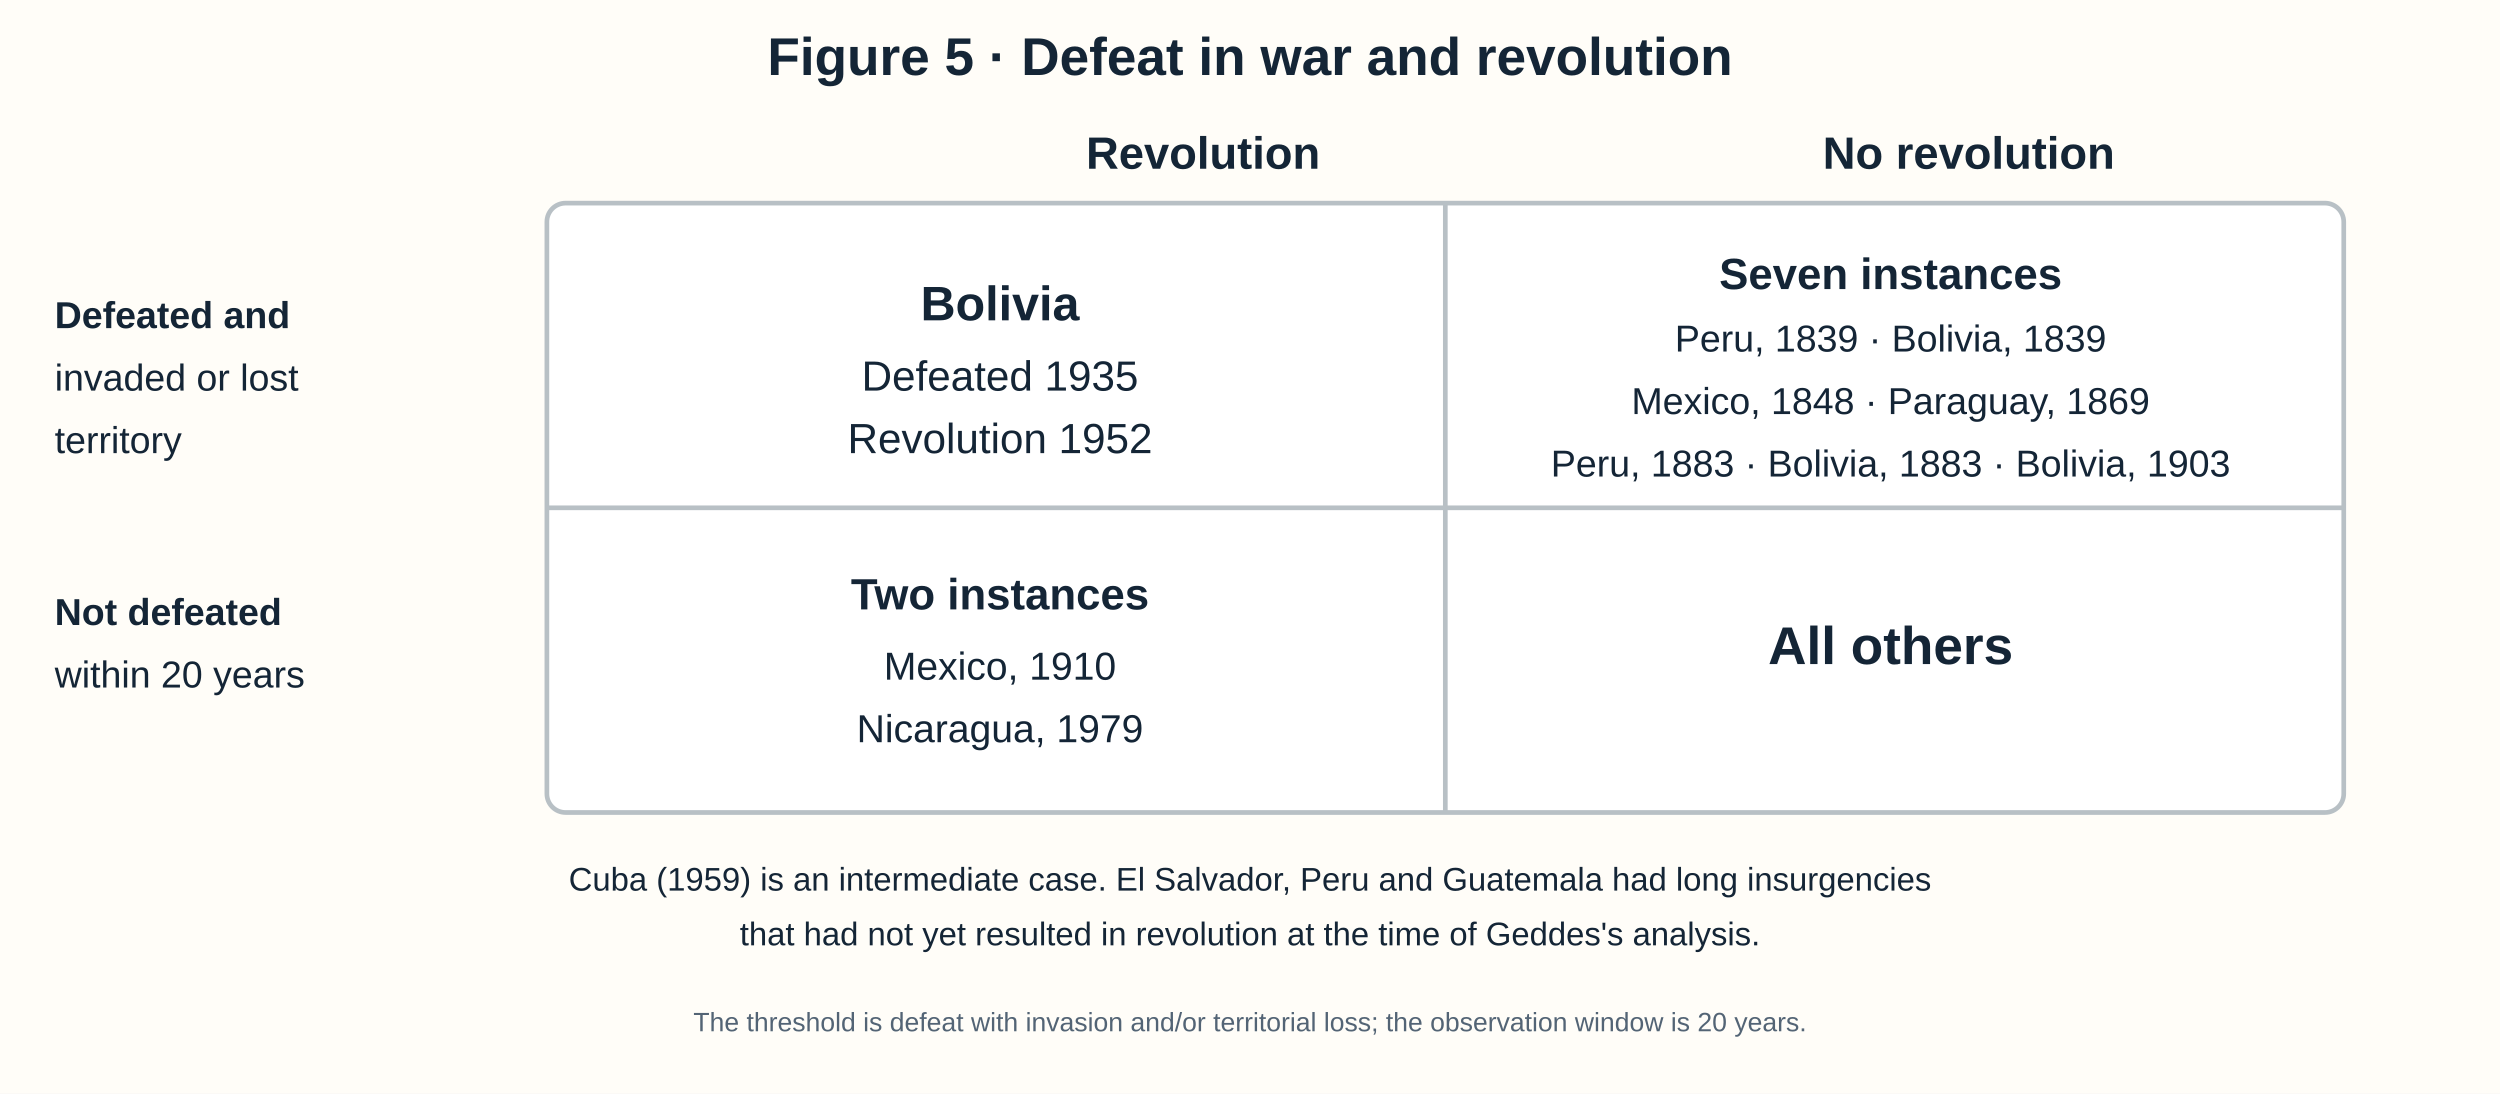
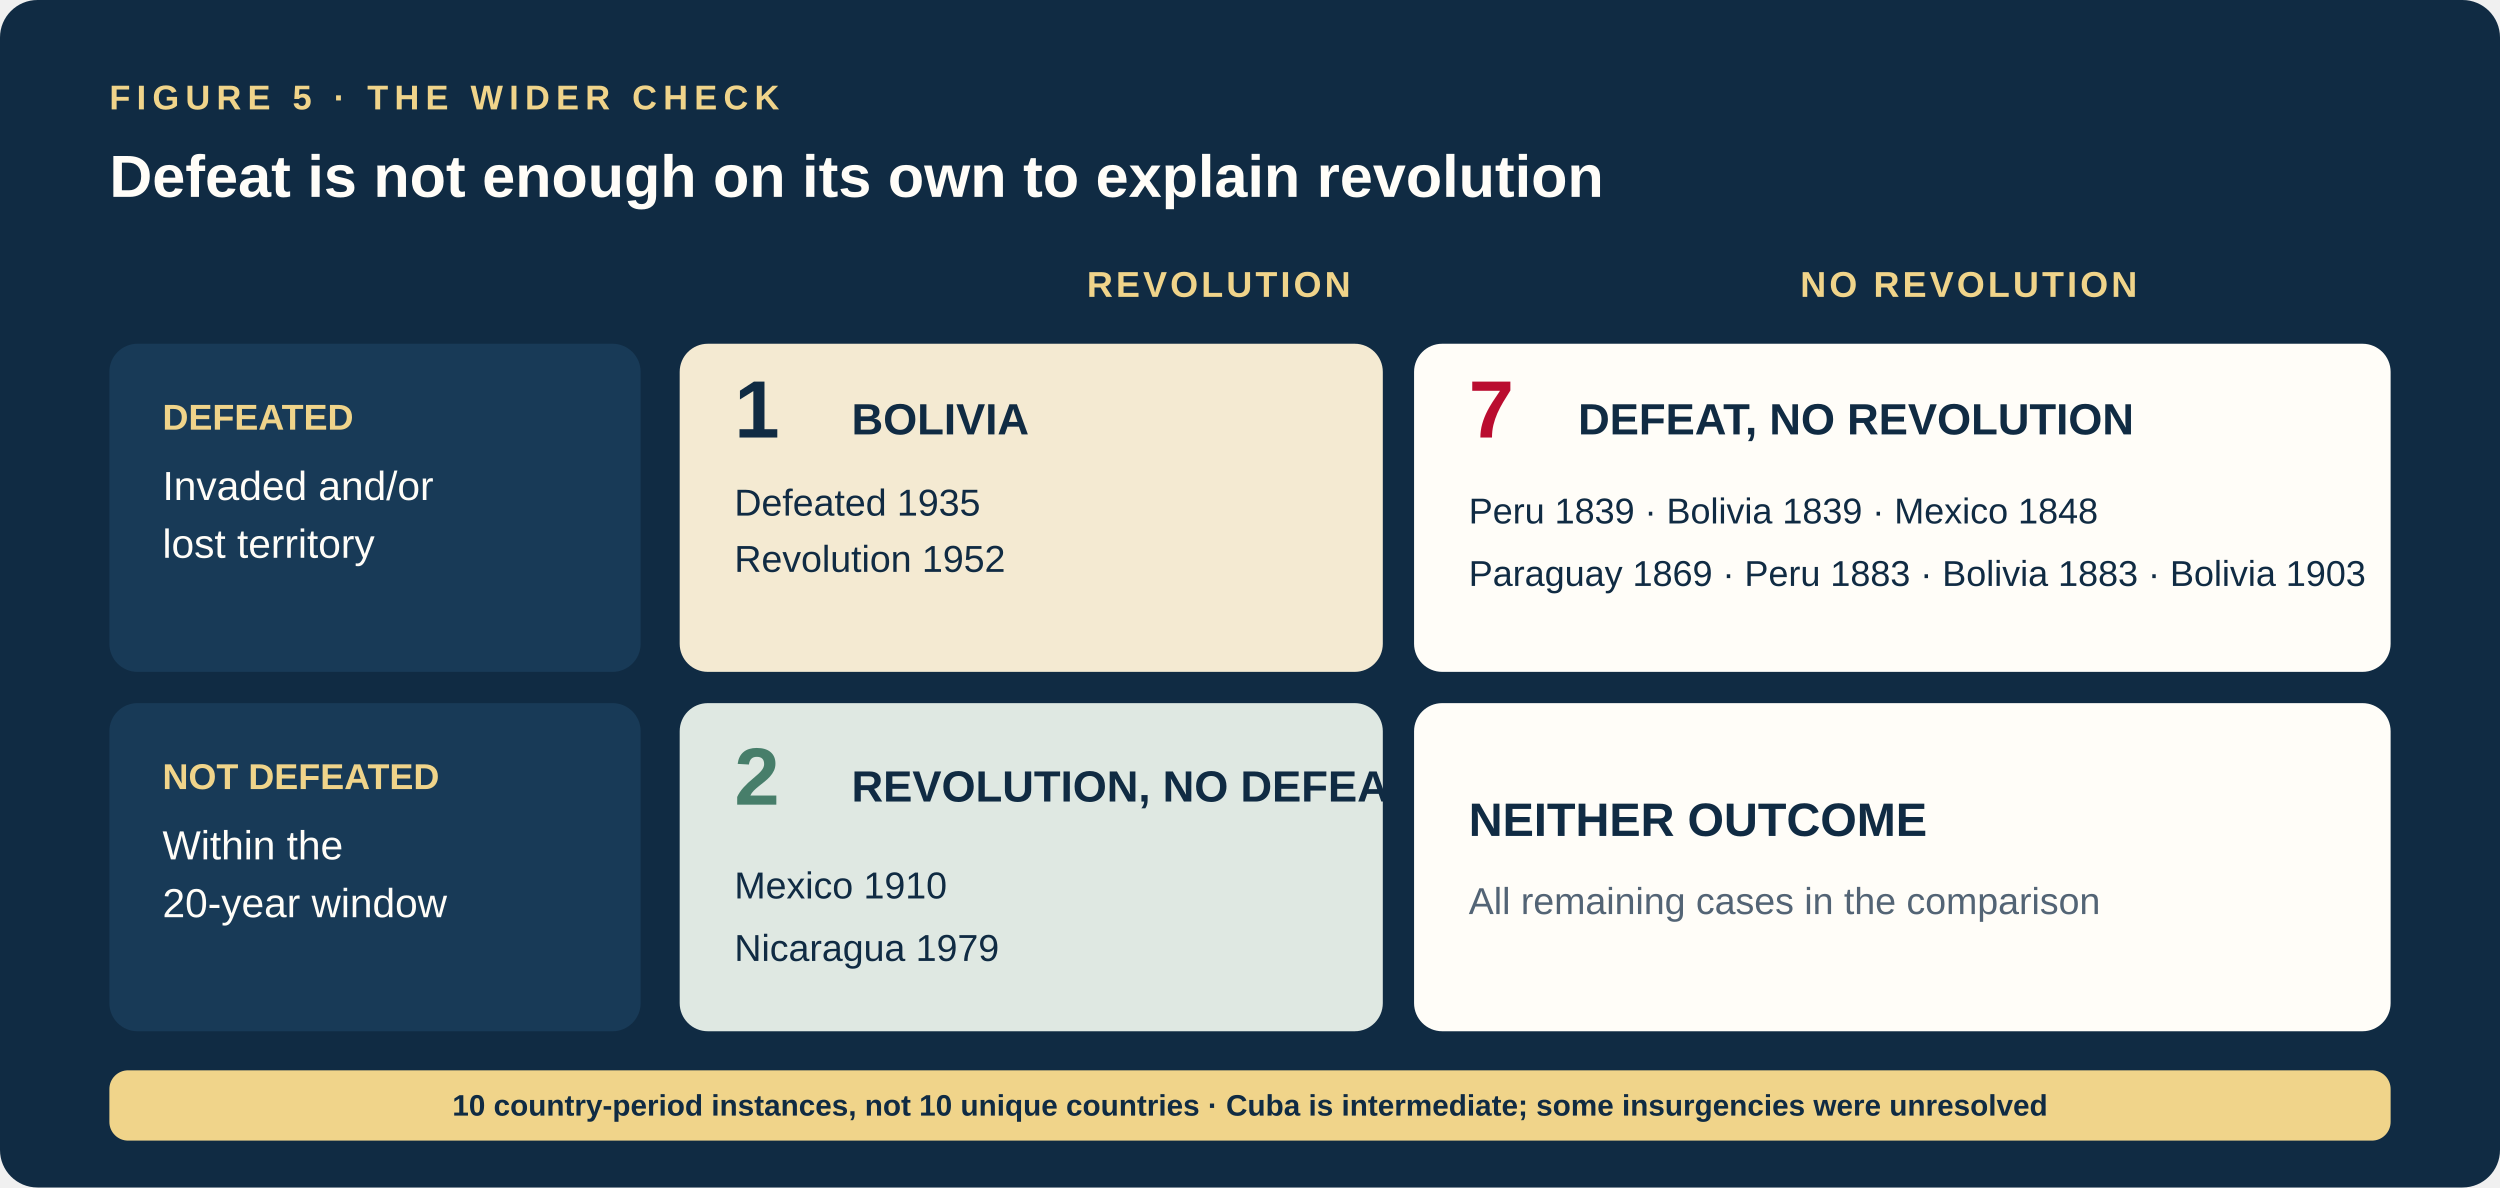
- <svg xmlns="http://www.w3.org/2000/svg" viewBox="0 0 1600 700" role="img" aria-labelledby="t d">
-   <rect width="1600" height="700" fill="#fffdf8" />
-   <text x="800" y="48" text-anchor="middle" font-family="Arial,sans-serif" font-size="34" font-weight="700" fill="#142536">Figure 5 · Defeat in war and revolution</text>
-   <g font-family="Arial,sans-serif" fill="#142536">
-     <text x="770" y="108" text-anchor="middle" font-size="29" font-weight="700">Revolution</text>
-     <text x="1260" y="108" text-anchor="middle" font-size="29" font-weight="700">No revolution</text>
+ <svg xmlns="http://www.w3.org/2000/svg" viewBox="0 0 1600 760" role="img" aria-labelledby="t d">
+   <rect width="1600" height="760" rx="24" fill="#102b43" />
+   <text x="70" y="70" fill="#f0d48a" font-family="Arial,sans-serif" font-size="22" font-weight="700" letter-spacing="4">FIGURE 5 · THE WIDER CHECK</text>
+   <text x="70" y="126" fill="#fffdf8" font-family="Arial,sans-serif" font-size="38" font-weight="700">Defeat is not enough on its own to explain revolution</text>
+   <g fill="#f0d48a" font-family="Arial,sans-serif" font-size="23" font-weight="700" letter-spacing="2">
+     <text x="780" y="190" text-anchor="middle">REVOLUTION</text>
+     <text x="1260" y="190" text-anchor="middle">NO REVOLUTION</text>
  </g>
-   <g stroke="#b8c0c5" stroke-width="3">
-     <rect x="350" y="130" width="1150" height="390" rx="12" fill="#fff" />
-     <path d="M925 130V520M350 325H1500" />
+   <g>
+     <rect x="70" y="220" width="340" height="210" rx="18" fill="#183a57" />
+     <rect x="70" y="450" width="340" height="210" rx="18" fill="#183a57" />
+     <rect x="435" y="220" width="450" height="210" rx="18" fill="#f4ead2" />
+     <rect x="905" y="220" width="625" height="210" rx="18" fill="#fffdf8" />
+     <rect x="435" y="450" width="450" height="210" rx="18" fill="#dfe8e2" />
+     <rect x="905" y="450" width="625" height="210" rx="18" fill="#fffdf8" />
  </g>
-   <g font-family="Arial,sans-serif" fill="#142536">
-     <text x="35" y="210" font-size="24" font-weight="700">Defeated and</text>
-     <text x="35" y="250" font-size="24">invaded or lost</text>
-     <text x="35" y="290" font-size="24">territory</text>
-     <text x="35" y="400" font-size="24" font-weight="700">Not defeated</text>
-     <text x="35" y="440" font-size="24">within 20 years</text>
-     <text x="640" y="205" text-anchor="middle" font-size="31" font-weight="700">Bolivia</text>
-     <text x="640" y="250" text-anchor="middle" font-size="27">Defeated 1935</text>
-     <text x="640" y="290" text-anchor="middle" font-size="27">Revolution 1952</text>
-     <text x="1210" y="185" text-anchor="middle" font-size="28" font-weight="700">Seven instances</text>
-     <text x="1210" y="225" text-anchor="middle" font-size="24">Peru, 1839 · Bolivia, 1839</text>
-     <text x="1210" y="265" text-anchor="middle" font-size="24">Mexico, 1848 · Paraguay, 1869</text>
-     <text x="1210" y="305" text-anchor="middle" font-size="24">Peru, 1883 · Bolivia, 1883 · Bolivia, 1903</text>
-     <text x="640" y="390" text-anchor="middle" font-size="28" font-weight="700">Two instances</text>
-     <text x="640" y="435" text-anchor="middle" font-size="25">Mexico, 1910</text>
-     <text x="640" y="475" text-anchor="middle" font-size="25">Nicaragua, 1979</text>
-     <text x="1210" y="425" text-anchor="middle" font-size="34" font-weight="700">All others</text>
+   <g fill="#fffdf8" font-family="Arial,sans-serif">
+     <text x="104" y="275" fill="#f0d48a" font-size="23" font-weight="700">DEFEATED</text>
+     <text x="104" y="320" font-size="26">Invaded and/or</text>
+     <text x="104" y="357" font-size="26">lost territory</text>
+     <text x="104" y="505" fill="#f0d48a" font-size="23" font-weight="700">NOT DEFEATED</text>
+     <text x="104" y="550" font-size="26">Within the</text>
+     <text x="104" y="587" font-size="26">20-year window</text>
  </g>
-   <text x="800" y="570" text-anchor="middle" font-family="Arial,sans-serif" font-size="21" fill="#142536">Cuba (1959) is an intermediate case. El Salvador, Peru and Guatemala had long insurgencies</text>
-   <text x="800" y="605" text-anchor="middle" font-family="Arial,sans-serif" font-size="21" fill="#142536">that had not yet resulted in revolution at the time of Geddes's analysis.</text>
-   <text x="800" y="660" text-anchor="middle" font-family="Arial,sans-serif" font-size="17" fill="#536475">The threshold is defeat with invasion and/or territorial loss; the observation window is 20 years.</text>
+   <g font-family="Arial,sans-serif" fill="#102b43">
+     <text x="470" y="280" font-size="52" font-weight="700">1</text>
+     <text x="545" y="278" font-size="28" font-weight="700">BOLIVIA</text>
+     <text x="470" y="330" font-size="24">Defeated 1935</text>
+     <text x="470" y="366" font-size="24">Revolution 1952</text>
+     <text x="940" y="280" font-size="52" font-weight="700" fill="#ba0c2f">7</text>
+     <text x="1010" y="278" font-size="28" font-weight="700">DEFEAT, NO REVOLUTION</text>
+     <text x="940" y="335" font-size="23">Peru 1839 · Bolivia 1839 · Mexico 1848</text>
+     <text x="940" y="375" font-size="23">Paraguay 1869 · Peru 1883 · Bolivia 1883 · Bolivia 1903</text>
+     <text x="470" y="515" font-size="52" font-weight="700" fill="#477e6a">2</text>
+     <text x="545" y="513" font-size="28" font-weight="700">REVOLUTION, NO DEFEAT</text>
+     <text x="470" y="575" font-size="24">Mexico 1910</text>
+     <text x="470" y="615" font-size="24">Nicaragua 1979</text>
+     <text x="940" y="535" font-size="30" font-weight="700">NEITHER OUTCOME</text>
+     <text x="940" y="585" font-size="24" fill="#536475">All remaining cases in the comparison</text>
+   </g>
+   <rect x="70" y="685" width="1460" height="45" rx="12" fill="#f0d48a" />
+   <text x="800" y="714" text-anchor="middle" fill="#102b43" font-family="Arial,sans-serif" font-size="19" font-weight="700">10 country-period instances, not 10 unique countries · Cuba is intermediate; some insurgencies were unresolved</text>
</svg>
